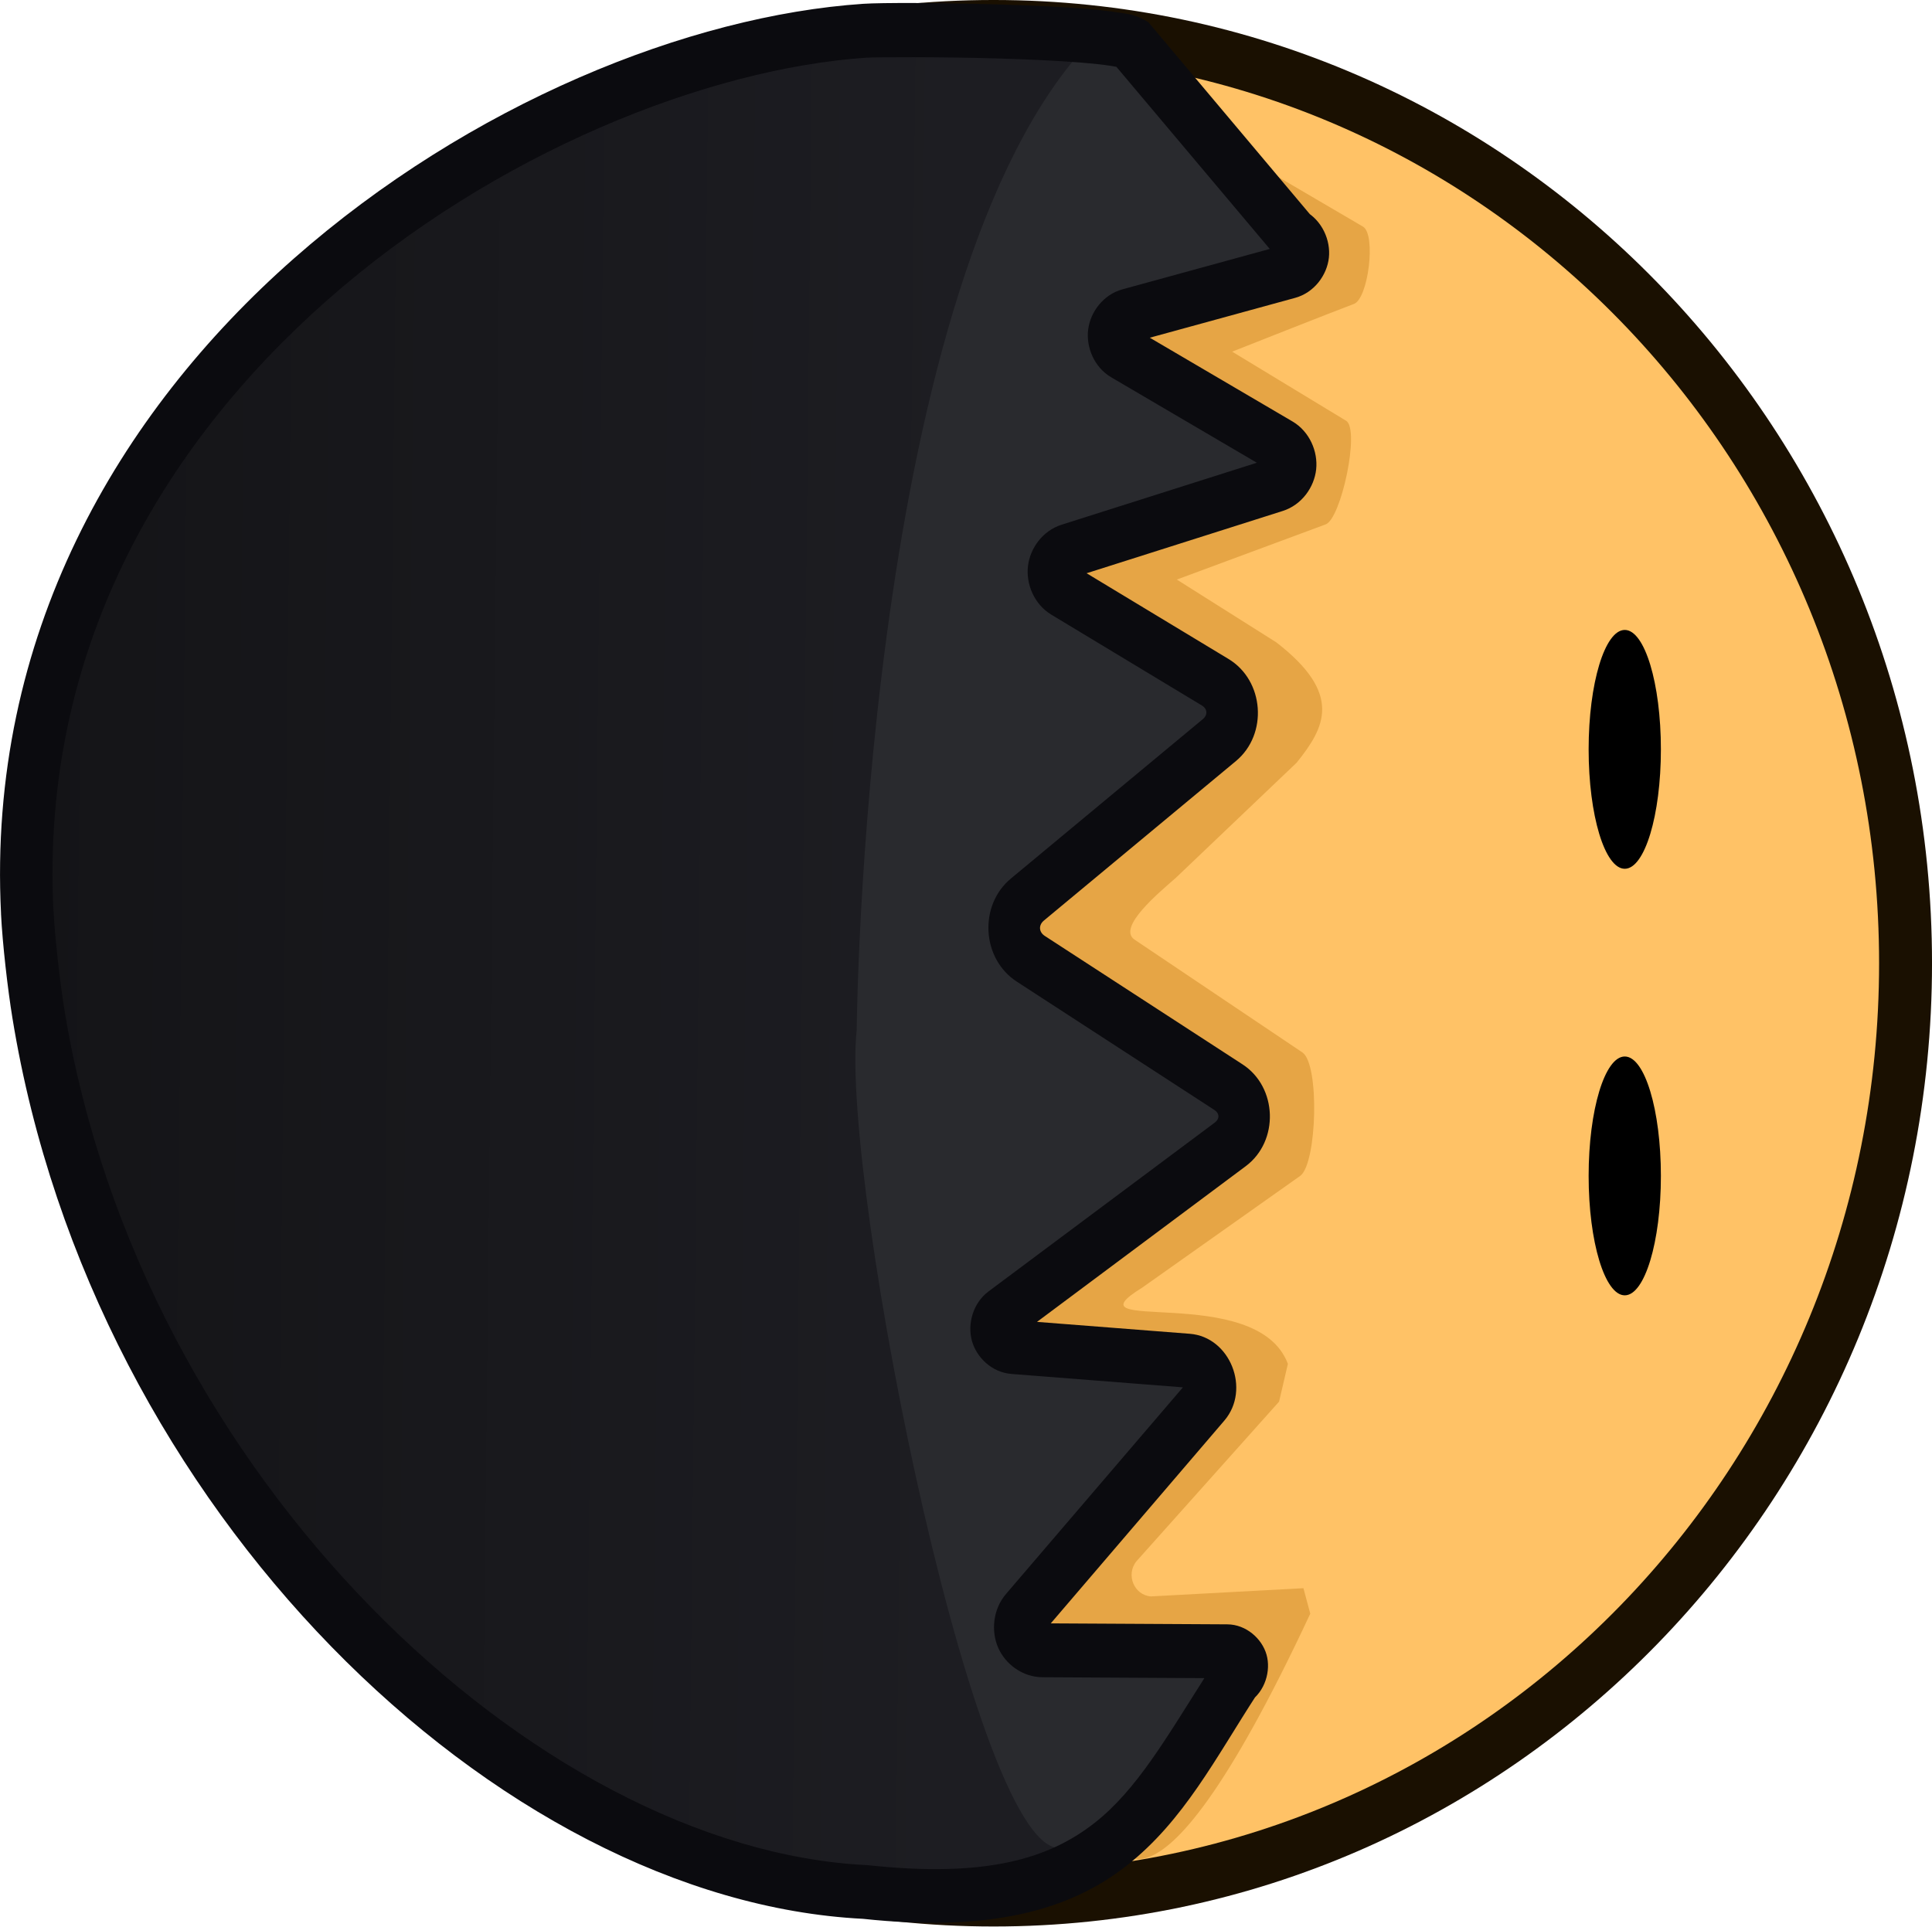
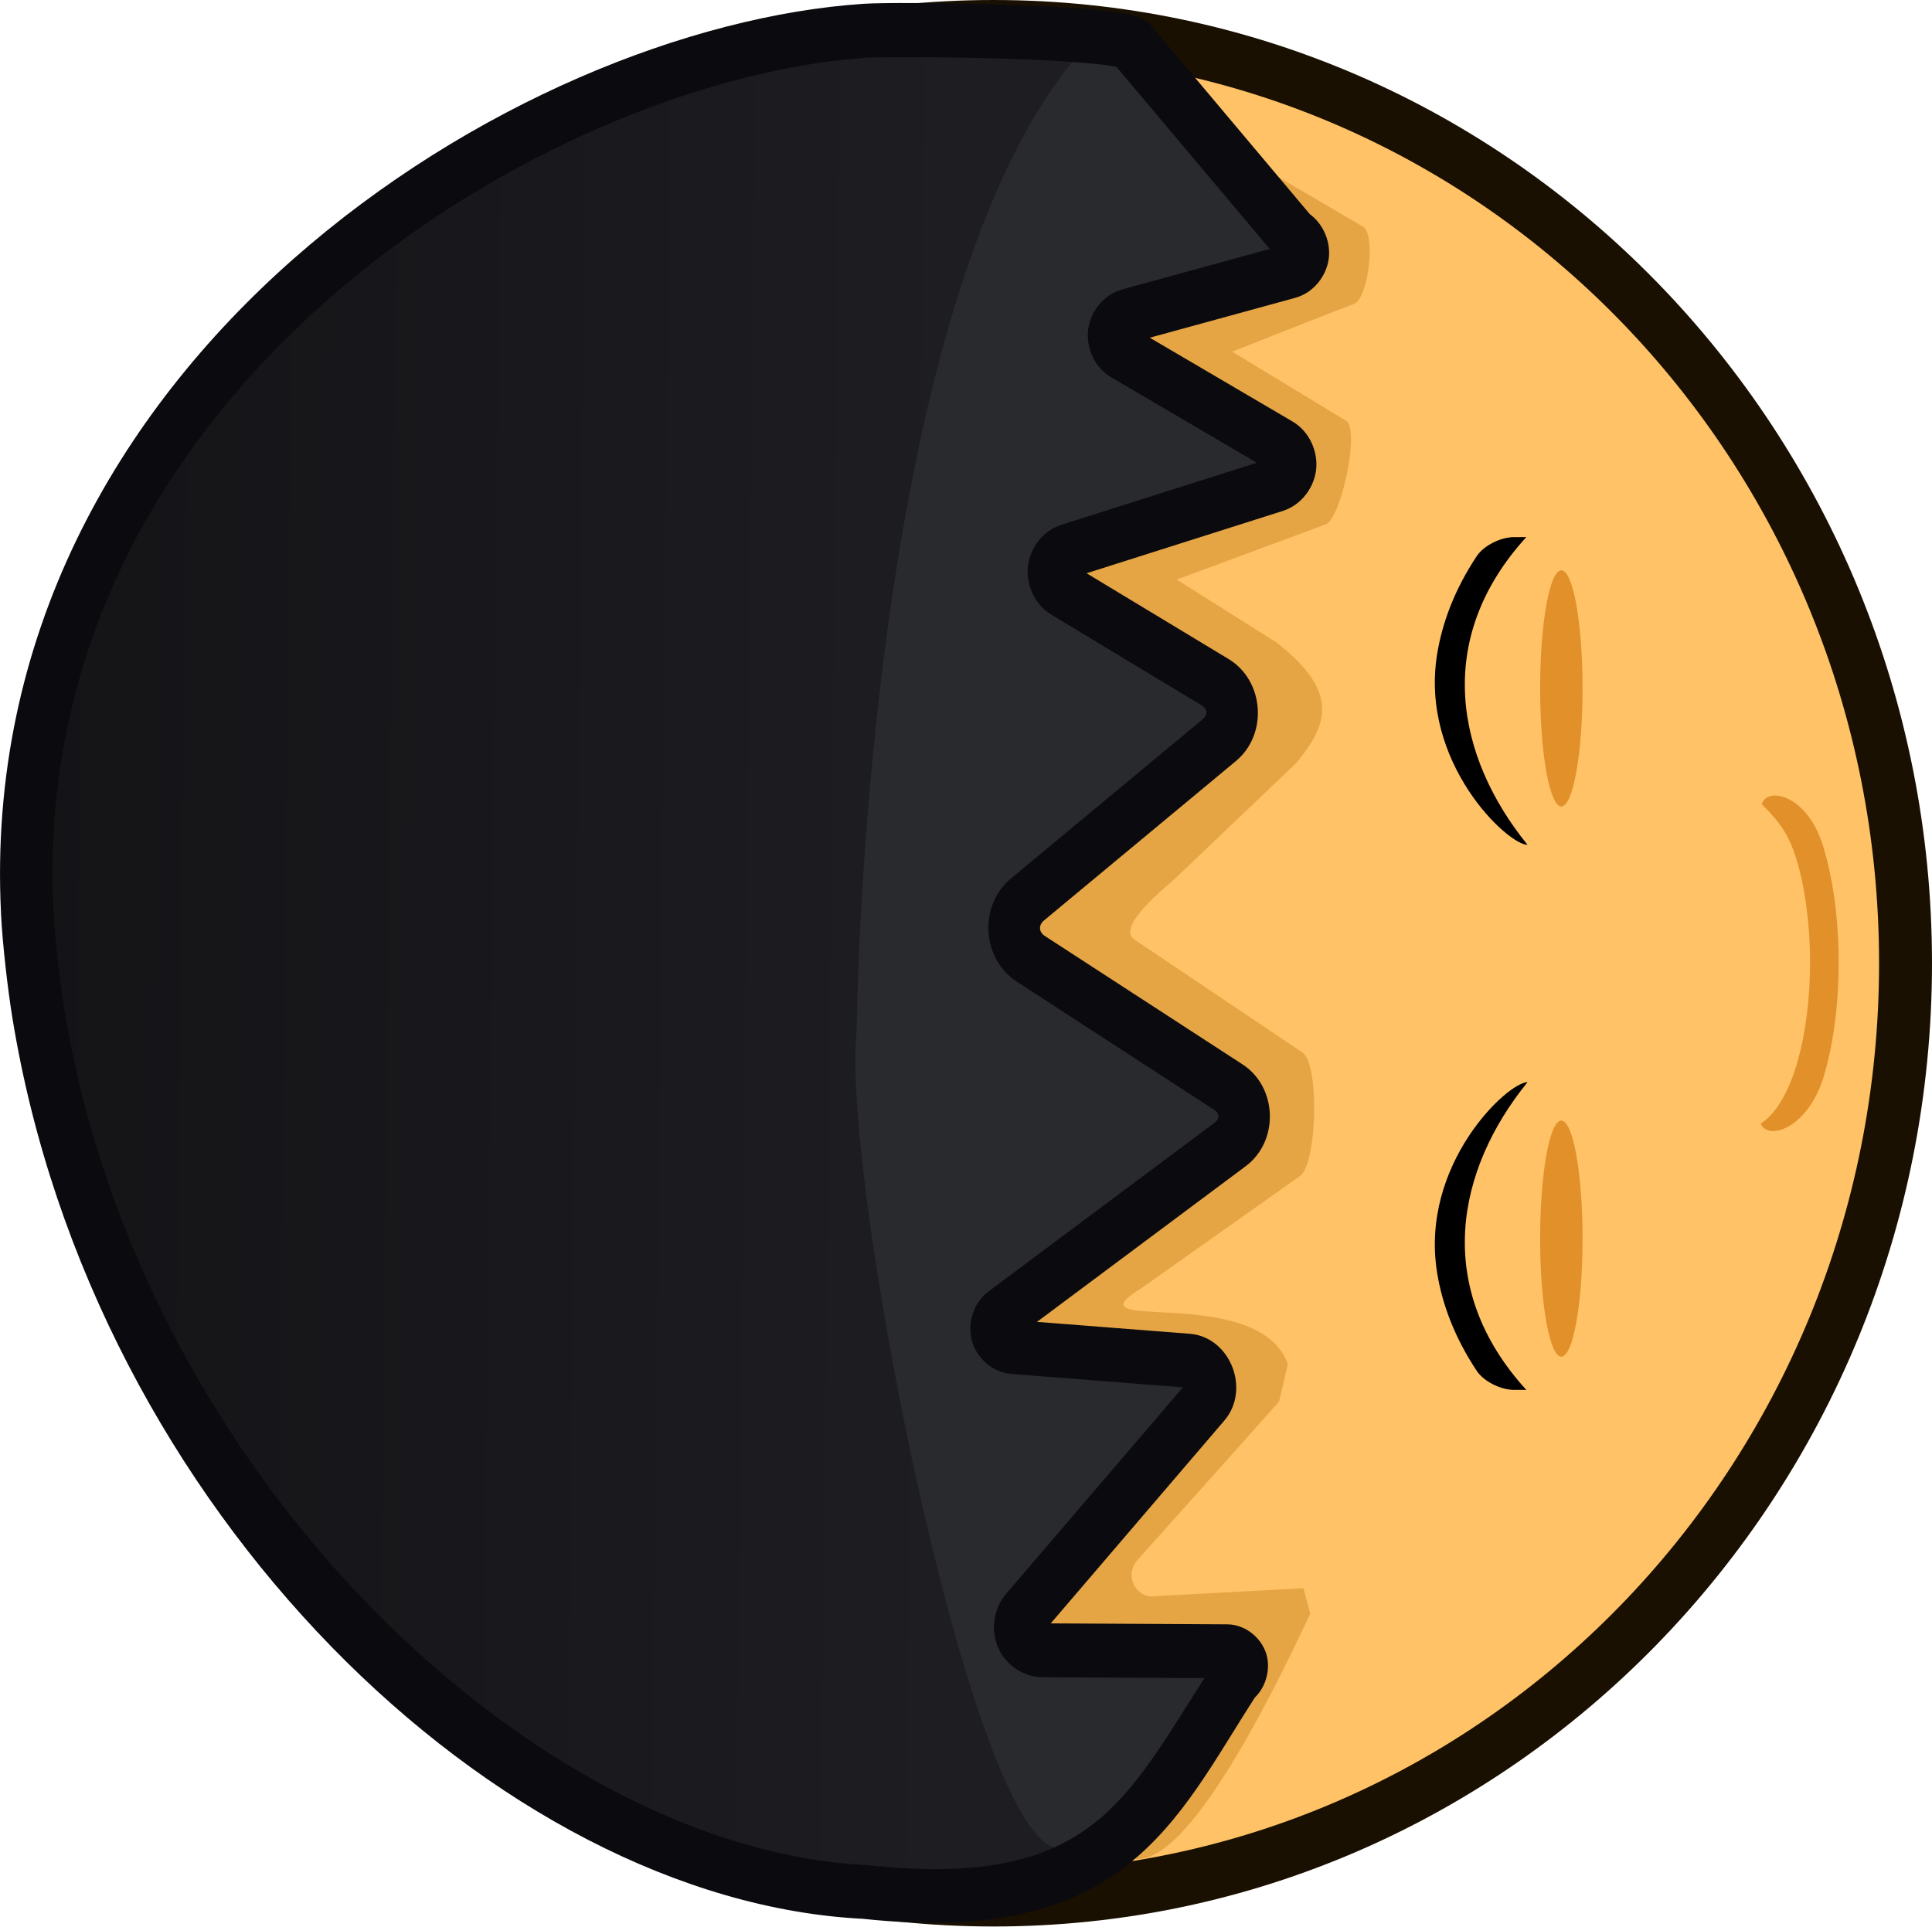
- <svg xmlns="http://www.w3.org/2000/svg" xmlns:xlink="http://www.w3.org/1999/xlink" width="156.416" height="156" viewBox="0 0 41.385 41.275" version="1.1" id="svg5" xml:space="preserve">
+ <svg xmlns="http://www.w3.org/2000/svg" xmlns:xlink="http://www.w3.org/1999/xlink" width="117.312" height="117" viewBox="0 0 31.039 30.956" version="1.1" id="svg5" xml:space="preserve">
  <defs id="defs2">
    <linearGradient x1="240" y1="150.774" x2="240" y2="184.714" gradientUnits="userSpaceOnUse" id="color-7" gradientTransform="matrix(0.8971819,0,0,0.8971819,21.81132,15.39949)">
      <stop offset="0" stop-color="#4d3108" id="stop13" />
      <stop offset="1" stop-color="#331f00" id="stop14" />
    </linearGradient>
    <linearGradient x1="240" y1="150.374" x2="240" y2="186.34" gradientUnits="userSpaceOnUse" id="color-6">
      <stop offset="0" stop-color="#261700" id="stop11" />
      <stop offset="1" stop-color="#0d0800" id="stop12" />
    </linearGradient>
    <linearGradient xlink:href="#linearGradient10" id="linearGradient9" x1="238.994" y1="178.259" x2="239.302" y2="150.596" gradientUnits="userSpaceOnUse" />
    <linearGradient x1="240" y1="150.774" x2="240.115" y2="183.769" gradientUnits="userSpaceOnUse" id="linearGradient10" gradientTransform="matrix(0.8971819,0,0,0.8971819,21.81132,15.39949)">
      <stop offset="0" stop-color="#331f00" id="stop10" style="stop-color:#1d1d22;stop-opacity:1;" />
      <stop offset="1" stop-color="#4d3108" id="stop9" style="stop-color:#141417;stop-opacity:1;" />
    </linearGradient>
    <clipPath clipPathUnits="userSpaceOnUse" id="clipPath6">
      <path d="M 10.123,37.773 C 0.851,37.314 -9.904,27.144 -12.003,14.252 c -0.121,-0.744 -0.261,-1.959 -0.298,-2.711 -0.72,-14.352 13.495,-23.011 22.425,-23.614 0.732,-0.049 6.489,-0.009 7.138,0.343 l 4.308,5.123 c 0.419,0.228 0.349,0.865 -0.109,0.99 l -4.262,1.169 c -0.472,0.129 -0.554,0.781 -0.13,1.03 l 4.148,2.436 c 0.438,0.257 0.367,0.928 -0.116,1.081 L 15.597,1.847 c -0.487,0.155 -0.564,0.83 -0.124,1.096 l 4.028,2.433 c 0.554,0.335 0.612,1.135 0.112,1.551 l -5.138,4.268 c -0.507,0.421 -0.462,1.23 0.09,1.588 l 5.291,3.437 c 0.539,0.35 0.564,1.148 0.048,1.533 l -6.058,4.523 c -0.368,0.274 -0.203,0.871 0.25,0.906 l 4.673,0.364 c 0.546,0.043 0.809,0.707 0.448,1.129 l -4.787,5.594 c -0.343,0.401 -0.068,1.03 0.452,1.033 l 4.94,0.028 c 0.394,0.002 0.543,0.529 0.213,0.748 -2.249,3.463 -3.323,6.411 -9.912,5.697 z" fill="url(#color-7)" id="path6" style="fill:url(#linearGradient6);stroke:#0b0b0f;stroke-width:1.426;stroke-dasharray:none;stroke-opacity:1" />
    </clipPath>
    <linearGradient xlink:href="#color-7-0" id="linearGradient6" gradientUnits="userSpaceOnUse" gradientTransform="matrix(0,-0.9257807,0.901548,0,-148.1197,235.0878)" x1="240" y1="150.774" x2="240.115" y2="183.769" />
    <linearGradient x1="240" y1="150.774" x2="240.115" y2="183.769" gradientUnits="userSpaceOnUse" id="color-7-0" gradientTransform="matrix(0.8971819,0,0,0.8971819,21.81132,15.39949)">
      <stop offset="0" stop-color="#4d3108" id="stop13-9" style="stop-color:#141417;stop-opacity:1;" />
      <stop offset="1" stop-color="#331f00" id="stop14-4" style="stop-color:#1d1d22;stop-opacity:1;" />
    </linearGradient>
  </defs>
-   <g id="layer1-8" transform="matrix(0.8001632,0,0,0.799999,10.42659,10.31702)">
-     <g id="g2-2" transform="matrix(0,-1.031876,1.004867,0,-163.5942,257.5944)">
+   <g id="layer1-8" transform="matrix(0.8001632,0,0,0.799999,5.253461,5.157653)">
+     <g id="g2-2" transform="matrix(0,-0.7739072,0.7536499,0,-119.4882,196.4209)">
      <path style="fill:#ffc266" d="m 212.839,176.304 c 0,-13.418 10.877,-24.296 24.296,-24.296 13.418,0 24.296,10.877 24.296,24.296 0,13.418 -10.877,24.296 -24.296,24.296 -13.418,0 -24.296,-10.877 -24.296,-24.296 z" id="path1-4" />
-       <g id="g5" transform="matrix(0.5046146,0,0,0.4256713,116.0275,110.1068)">
-         <path d="m 229.062,197.277 c -3.392,0 -6.142,-1.012 -6.142,-2.261 0,-1.249 2.75,-2.261 6.142,-2.261 3.392,0 6.142,1.012 6.142,2.261 0,1.249 -2.75,2.261 -6.142,2.261 z" fill="#000000" id="path3" />
-         <path d="m 251.001,197.277 c -3.392,0 -6.142,-1.012 -6.142,-2.261 0,-1.249 2.75,-2.261 6.142,-2.261 3.392,0 6.142,1.012 6.142,2.261 0,1.249 -2.75,2.261 -6.142,2.261 z" fill="#000000" id="path5" />
-       </g>
      <path style="fill:#1a1001" d="m 237.135,151.305 c -13.799,0 -25,11.201 -25,25 0,13.799 11.201,25 25,25 13.799,0 25,-11.201 25,-25 0,-13.799 -11.201,-25 -25,-25 z m 0,1.408 c 13.037,0 23.592,10.554 23.592,23.592 0,13.037 -10.554,23.59 -23.592,23.59 -13.037,0 -23.59,-10.552 -23.59,-23.59 0,-13.037 10.552,-23.592 23.59,-23.592 z" id="path2-7" />
      <path d="m 216.917,176.555 c 0.406,-7.939 9.396,-17.148 20.793,-18.945 0.657,-0.104 1.731,-0.223 2.397,-0.255 12.56,-0.138 19.855,9.932 20.428,21.288 l -4.281,7.501 c -0.201,0.359 -1.901,0.141 -2.012,-0.252 -0.185,-0.511 -1.234,-3.232 -1.234,-3.232 l -1.794,3.037 c -0.228,0.375 -2.554,-0.136 -2.69,-0.549 l -1.431,-3.962 -1.628,2.648 c -1.347,1.792 -2.218,1.29 -3.123,0.546 l -2.988,-3.218 c -0.373,-0.434 -1.288,-1.576 -1.605,-1.104 l -2.929,4.474 c -0.309,0.461 -2.858,0.389 -3.199,-0.052 l -2.903,-4.213 c -1.266,-2.111 0.166,3.055 -1.981,3.878 l -0.98,-0.235 -4.142,-3.799 c -0.354,-0.294 -0.885,-0.057 -0.913,0.387 l 0.213,4.061 -0.661,0.182 c -9.323,-4.47 -5.657,-5.301 -5.657,-5.301 z" fill="url(#color-7)" id="path37-1" style="fill:#e6a545;fill-opacity:1;stroke:none;stroke-width:1.24;stroke-dasharray:none;stroke-opacity:1" />
      <path style="baseline-shift:baseline;display:inline;overflow:visible;opacity:1;vector-effect:none;fill:url(#linearGradient9);enable-background:accumulate;stop-color:#000000;stop-opacity:1" d="m 213.03,172.876 c 0.446,-9.228 10.301,-19.93 22.795,-22.019 0.721,-0.12 1.898,-0.259 2.628,-0.297 13.909,-0.716 22.3,13.43 22.884,22.316 0.048,0.729 0.009,6.458 -0.332,7.104 l -4.964,4.287 c -0.221,0.417 -0.838,0.347 -0.96,-0.109 l -1.133,-4.241 c -0.125,-0.47 -0.757,-0.552 -0.998,-0.13 l -2.36,4.128 c -0.249,0.436 -0.899,0.365 -1.048,-0.115 l -1.695,-5.477 c -0.15,-0.485 -0.805,-0.561 -1.062,-0.123 l -2.357,4.008 c -0.325,0.552 -1.1,0.609 -1.503,0.112 l -4.136,-5.113 c -0.408,-0.505 -1.192,-0.459 -1.539,0.089 l -3.331,5.266 c -0.339,0.536 -1.112,0.561 -1.485,0.048 l -4.383,-6.029 c -0.266,-0.366 -0.844,-0.202 -0.878,0.249 l -0.353,4.65 c -0.041,0.543 -0.685,0.805 -1.094,0.446 l -5.421,-4.764 c -0.388,-0.341 -0.998,-0.067 -1.001,0.45 l -0.027,4.916 c -0.002,0.392 -0.513,0.541 -0.725,0.212 -3.356,-2.238 -6.213,-3.307 -5.521,-9.864 z" id="path7" />
      <path style="baseline-shift:baseline;display:inline;overflow:visible;opacity:1;vector-effect:none;fill:#292a2e;fill-opacity:1;stroke-width:1.533;stroke-linecap:square;enable-background:accumulate;stop-color:#000000;stop-opacity:1" d="m 15.893,-13.332 -0.013,1.849 C 10.059,-4.791 9.904,14.685 9.904,14.685 9.456,18.717 13.253,37.753 15.538,36.54 l -0.013,1.847 8.11,0.012 0.013,-1.847 0.342,-48.025 0.013,-1.847 z" id="path4" transform="matrix(0,0.9951571,-0.9691084,0,249.6369,162.8019)" clip-path="url(#clipPath6)" />
      <path style="baseline-shift:baseline;display:inline;overflow:visible;opacity:1;vector-effect:none;fill:#0b0b0f;enable-background:accumulate;stop-color:#000000;stop-opacity:1" d="m 238.418,149.861 c -0.779,0.04 -1.952,0.178 -2.709,0.305 -12.812,2.142 -22.897,12.966 -23.375,22.66 -0.351,3.366 0.218,5.508 1.383,7.027 1.168,1.524 2.801,2.372 4.445,3.469 l -0.199,-0.203 c 0.271,0.42 0.811,0.578 1.227,0.457 0.416,-0.121 0.785,-0.545 0.787,-1.045 l 0.025,-4.703 5.262,4.623 c 0.809,0.711 2.172,0.157 2.254,-0.918 l 0.309,-4.072 4.041,5.561 c 0.65,0.894 2.052,0.848 2.643,-0.086 l 3.332,-5.266 c 0.102,-0.162 0.282,-0.172 0.402,-0.023 l 4.137,5.113 c 0.696,0.86 2.09,0.756 2.65,-0.197 l 2.225,-3.781 1.617,5.227 c 0.157,0.506 0.616,0.838 1.078,0.889 0.463,0.051 0.983,-0.173 1.246,-0.633 l 2.172,-3.799 1.035,3.875 c 0.135,0.504 0.587,0.845 1.041,0.896 0.454,0.051 0.971,-0.181 1.215,-0.643 l -0.162,0.203 5.064,-4.373 0.062,-0.117 c 0.141,-0.267 0.148,-0.434 0.186,-0.682 0.038,-0.247 0.069,-0.539 0.096,-0.869 0.052,-0.66 0.088,-1.468 0.111,-2.277 0.047,-1.618 0.05,-3.152 0.018,-3.648 -0.305,-4.638 -2.598,-10.49 -6.611,-15.168 -4.013,-4.678 -9.808,-8.171 -17.006,-7.801 z m 0.07,1.398 c 6.711,-0.346 12.067,2.875 15.873,7.312 3.806,4.437 5.998,10.101 6.277,14.35 0.015,0.232 0.025,1.928 -0.021,3.518 -0.023,0.795 -0.058,1.586 -0.107,2.205 -0.025,0.309 -0.053,0.575 -0.082,0.768 -0.02,0.131 -0.023,0.139 -0.027,0.164 l -4.727,4.086 -1.049,-3.926 c -0.136,-0.508 -0.586,-0.853 -1.043,-0.912 -0.457,-0.059 -0.979,0.159 -1.24,0.615 l -2.217,3.879 -1.609,-5.203 c -0.157,-0.507 -0.614,-0.841 -1.078,-0.895 -0.464,-0.054 -0.987,0.165 -1.256,0.623 l -2.357,4.01 c -0.088,0.15 -0.246,0.161 -0.355,0.025 l -4.137,-5.113 c -0.697,-0.861 -2.082,-0.78 -2.674,0.156 l -3.332,5.266 c -0.087,0.138 -0.23,0.144 -0.326,0.012 l -4.383,-6.029 c -0.304,-0.418 -0.849,-0.566 -1.283,-0.443 -0.434,0.123 -0.82,0.535 -0.859,1.051 l -0.348,4.57 -5.361,-4.711 c -0.4,-0.352 -0.966,-0.403 -1.395,-0.211 -0.428,0.192 -0.765,0.649 -0.768,1.182 l -0.023,4.312 c -1.545,-1.01 -2.896,-1.801 -3.752,-2.918 -0.927,-1.21 -1.437,-2.878 -1.102,-6.053 l 0.002,-0.019 v -0.019 c 0.423,-8.757 10.043,-19.329 22.213,-21.363 0.685,-0.114 1.867,-0.252 2.547,-0.287 z" id="path8" />
    </g>
+     <g id="g20" transform="matrix(0,-0.7739072,0.75365,0,-119.5912,196.4209)">
+       <path style="baseline-shift:baseline;display:inline;overflow:visible;opacity:1;fill:#e2902a;stroke-width:1.169;stroke-dasharray:none;enable-background:accumulate;stop-color:#000000;stop-opacity:1" d="m 241.263,196.902 c -0.512,0.554 -0.903,0.761 -1.406,0.921 -0.734,0.234 -1.678,0.364 -2.63,0.37 -0.952,0.006 -1.913,-0.113 -2.683,-0.345 -0.77,-0.232 -1.327,-0.572 -1.57,-0.97 -0.46,0.187 -0.128,1.272 1.247,1.687 0.907,0.274 1.965,0.397 3.013,0.39 1.049,-0.007 2.087,-0.143 2.96,-0.421 1.303,-0.415 1.543,-1.471 1.068,-1.631 z" id="path14" />
+       <g id="g38" transform="matrix(0.7208781,0,0,0.7208781,64.12424,52.67339)">
+         <g id="g4" transform="matrix(0,1.840639,1.792459,0,215.0572,145.1013)">
+           <path style="baseline-shift:baseline;display:inline;overflow:visible;opacity:1;vector-effect:none;enable-background:accumulate;stop-color:#000000;stop-opacity:1" d="m 25.141,5.346 -0.253,6.849e-4 c -0.258,6.987e-4 -0.598,0.166 -0.741,0.381 -0.44,0.663 -0.693,1.329 -0.797,1.977 -0.347,2.17 1.418,3.824 1.816,3.822 -1.428,-1.762 -1.902,-4.121 -0.025,-6.18 z" id="path4-6" />
+           <ellipse style="fill:#e2902a;fill-opacity:1;stroke:none;stroke-width:1.349" id="ellipse4" cx="192.673" cy="-249.897" transform="matrix(0.5432896,0,0,0.5578928,-78.83203,147.7997)" rx="0.784" ry="4.25" />
+         </g>
+         <g id="g7" transform="matrix(0,1.840639,-1.792459,0,264.925,145.1013)">
+           <path style="baseline-shift:baseline;display:inline;overflow:visible;opacity:1;vector-effect:none;enable-background:accumulate;stop-color:#000000;stop-opacity:1" d="m 25.141,5.346 -0.253,6.849e-4 c -0.258,6.987e-4 -0.598,0.166 -0.741,0.381 -0.44,0.663 -0.693,1.329 -0.797,1.977 -0.347,2.17 1.418,3.824 1.816,3.822 -1.428,-1.762 -1.902,-4.121 -0.025,-6.18 z" id="path20" />
+           <ellipse style="fill:#e2902a;fill-opacity:1;stroke:none;stroke-width:1.349" id="path3-1" cx="192.673" cy="-249.897" transform="matrix(0.5432896,0,0,0.5578928,-78.83203,147.7997)" rx="0.784" ry="4.25" />
+         </g>
+       </g>
+     </g>
  </g>
</svg>
